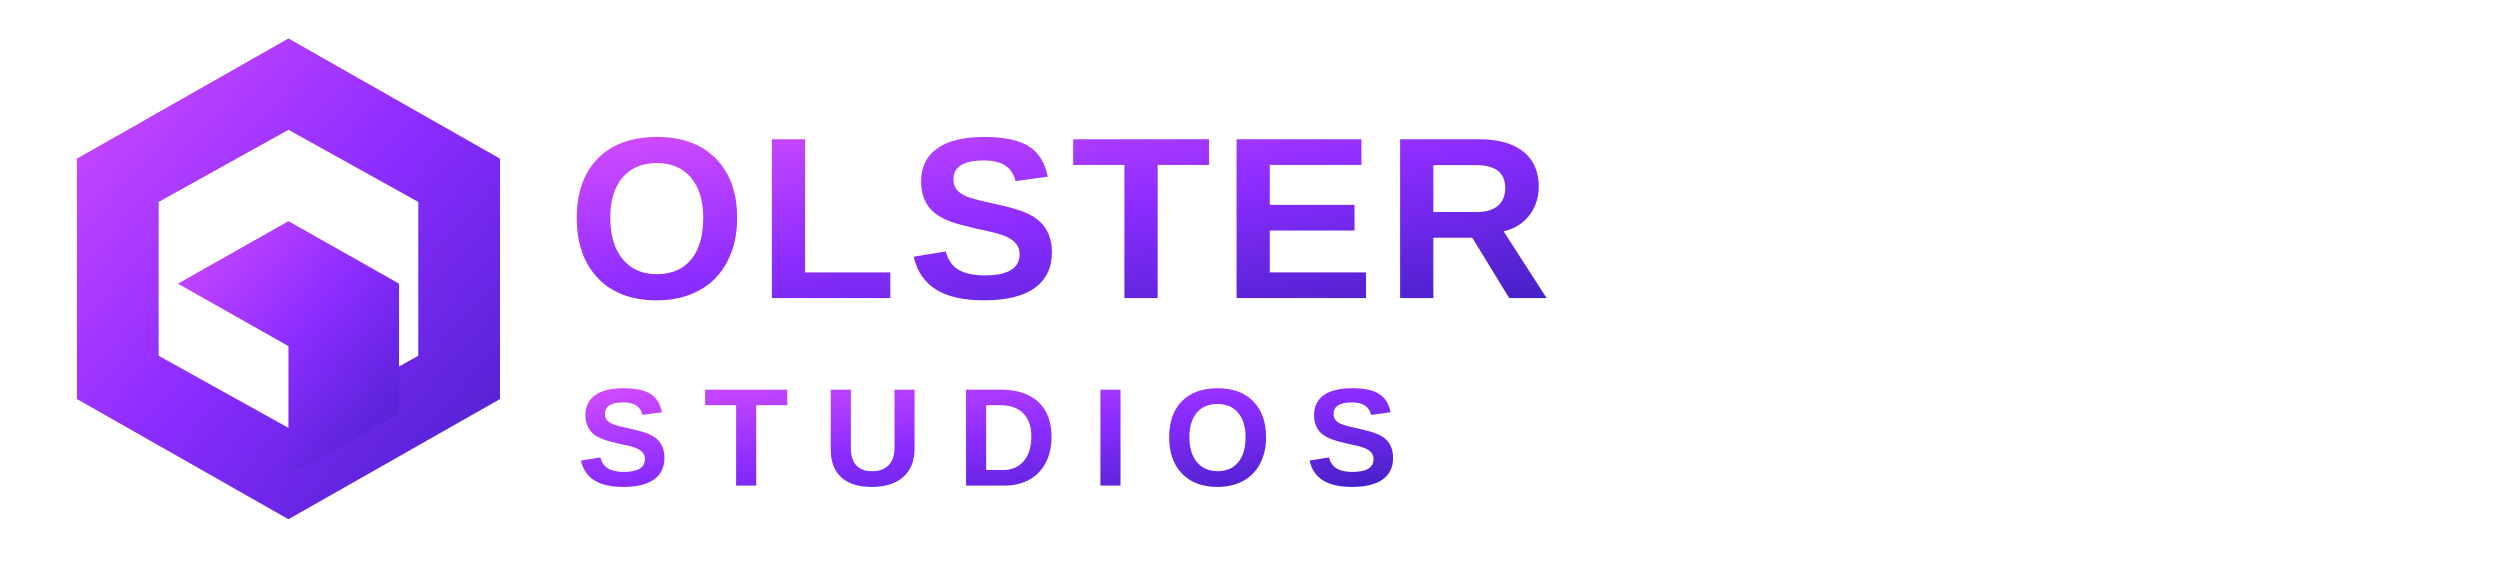
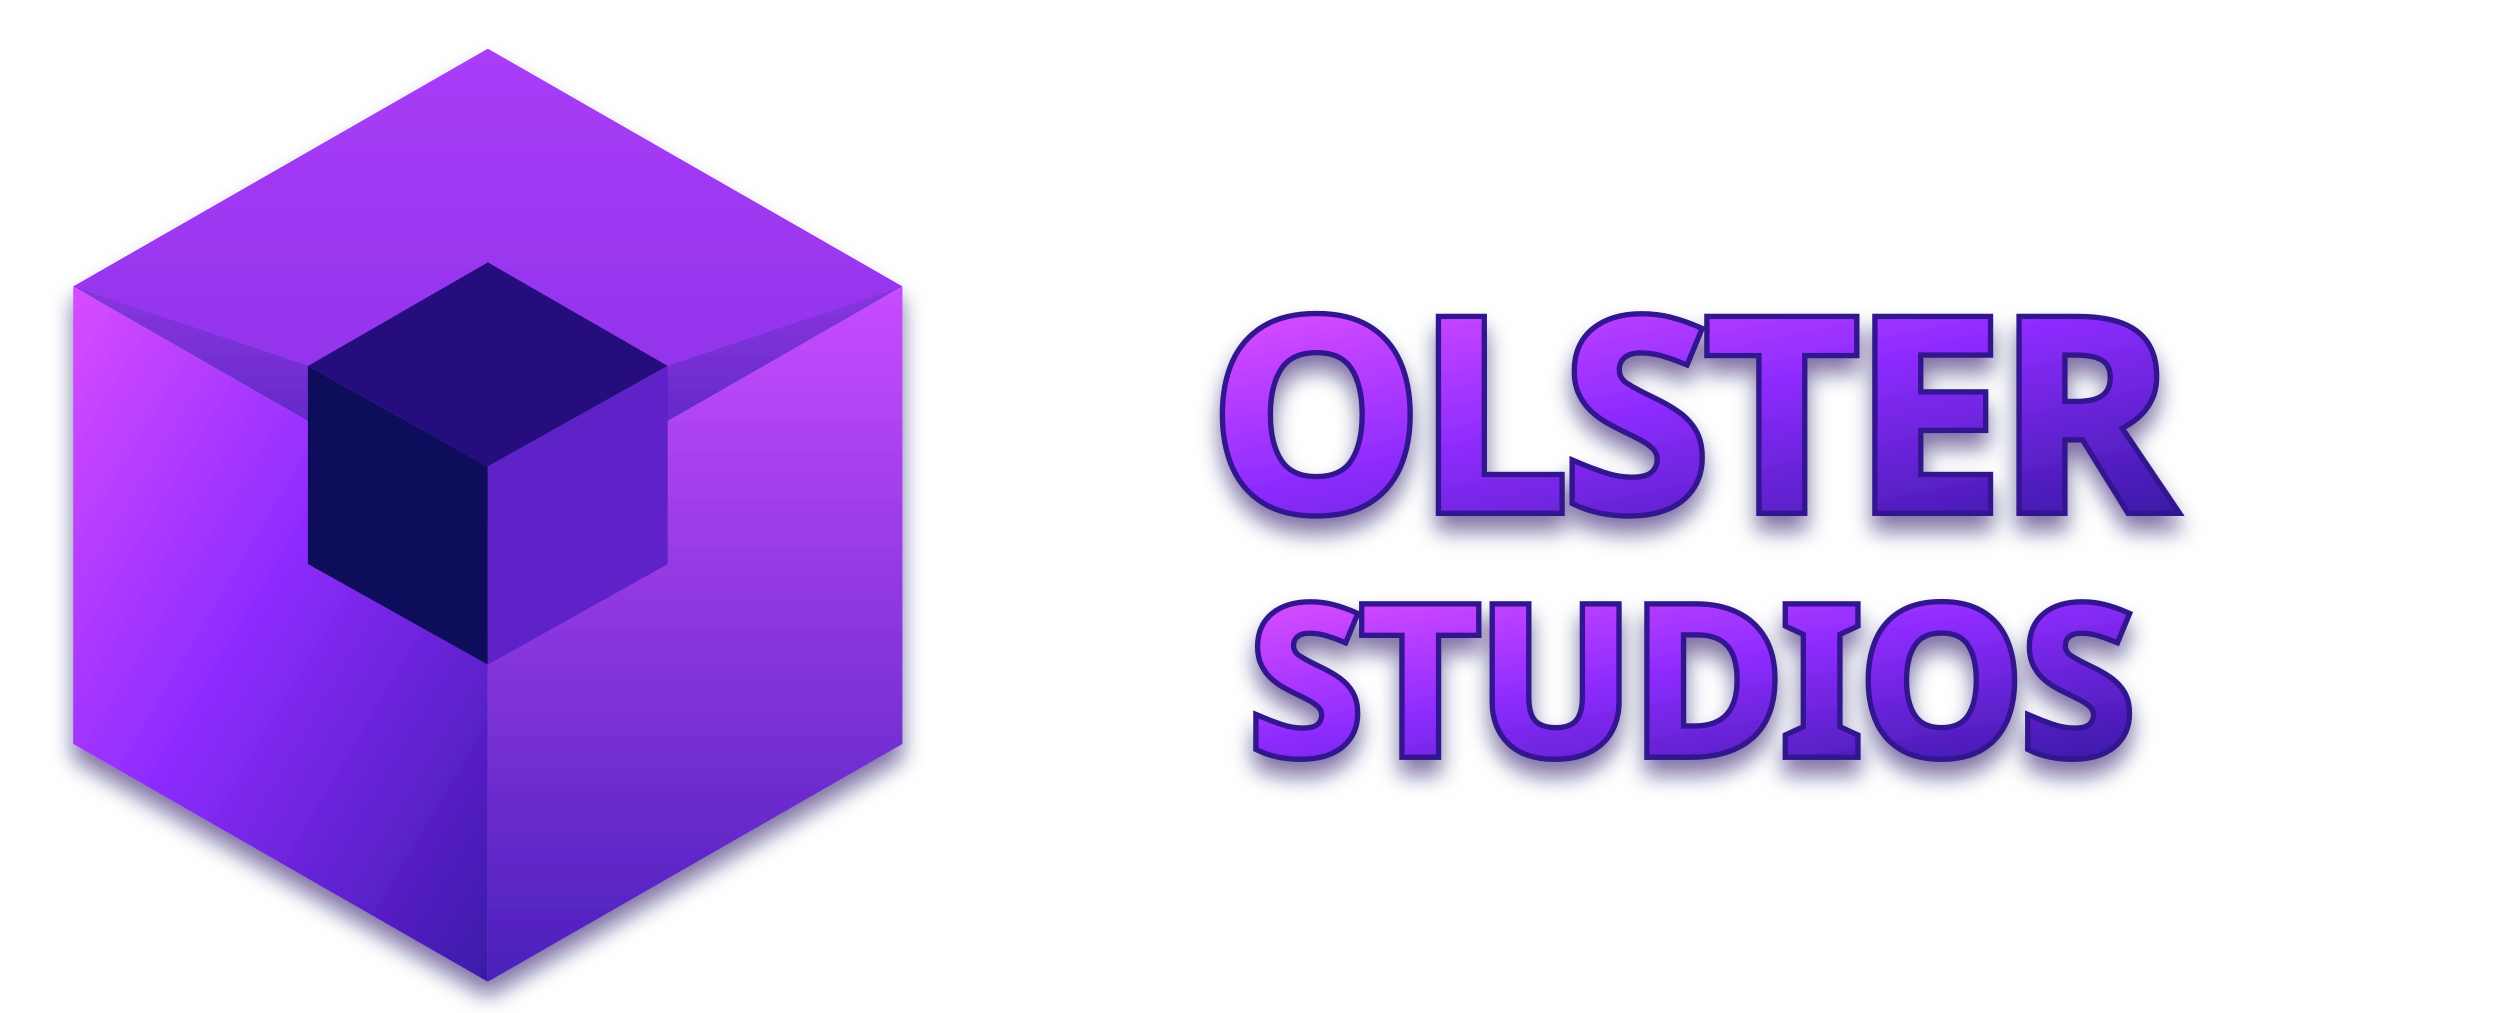
- <svg xmlns="http://www.w3.org/2000/svg" viewBox="0 0 520 120" role="img" aria-label="OLSTER STUDIOS">
+ <svg xmlns="http://www.w3.org/2000/svg" viewBox="0 0 1640 664" role="img" aria-label="Olster Studios logo">
  <defs>
-     <linearGradient id="purple" x1="0" y1="0" x2="1" y2="1">
-       <stop offset="0" stop-color="#d34cff" />
-       <stop offset="0.5" stop-color="#8b2cff" />
-       <stop offset="1" stop-color="#4520c7" />
+     <linearGradient id="g" x1="0" y1="0" x2="1" y2="1">
+       <stop offset="0" stop-color="#d84cff" />
+       <stop offset=".45" stop-color="#8e2cff" />
+       <stop offset="1" stop-color="#3b19a8" />
    </linearGradient>
+     <linearGradient id="g2" x1="0" y1="0" x2="0" y2="1">
+       <stop offset="0" stop-color="#c84cff" />
+       <stop offset="1" stop-color="#4a20bb" />
+     </linearGradient>
+     <filter id="s">
+       <feDropShadow dx="0" dy="10" stdDeviation="7" flood-color="#16075c" flood-opacity=".55" />
+     </filter>
  </defs>
-   <g transform="translate(8 8)">
-     <path fill="url(#purple)" d="M52 0 96 25v50L52 100 8 75V25L52 0Zm0 19L25 34v32l27 15 27-15V34L52 19Z" />
-     <path fill="url(#purple)" d="M52 38 75 51v27L52 91V64L29 51l23-13Z" />
+   <g filter="url(#s)">
+     <polygon fill="url(#g2)" points="320,32 592,188 320,344 48,188" />
+     <polygon fill="url(#g)" points="48,188 320,344 320,644 48,488" />
+     <polygon fill="url(#g2)" points="320,344 592,188 592,488 320,644" />
+     <polygon fill="#26107e" points="202,240 320,306 438,240 320,172" />
+     <polygon fill="#11105b" points="202,240 320,306 320,436 202,370" />
+     <polygon fill="#5e20c9" points="320,306 438,240 438,370 320,436" />
+     <polygon fill="#9e36f5" points="320,32 592,188 438,240 320,172 202,240 48,188" opacity=".72" />
  </g>
-   <g fill="url(#purple)" font-family="Arial, Helvetica, sans-serif" font-weight="800" letter-spacing="2">
-     <text x="118" y="62" font-size="48">OLSTER</text>
-     <text x="120" y="101" font-size="29" letter-spacing="7">STUDIOS</text>
+   <g font-family="Impact,Arial Black,sans-serif" font-weight="900" text-anchor="middle" fill="url(#g)" stroke="#32138f" stroke-width="7" paint-order="stroke" filter="url(#s)">
+     <text x="1110" y="335" font-size="176" letter-spacing="-4">OLSTER</text>
+     <text x="1110" y="495" font-size="136" letter-spacing="-2">STUDIOS</text>
  </g>
</svg>
